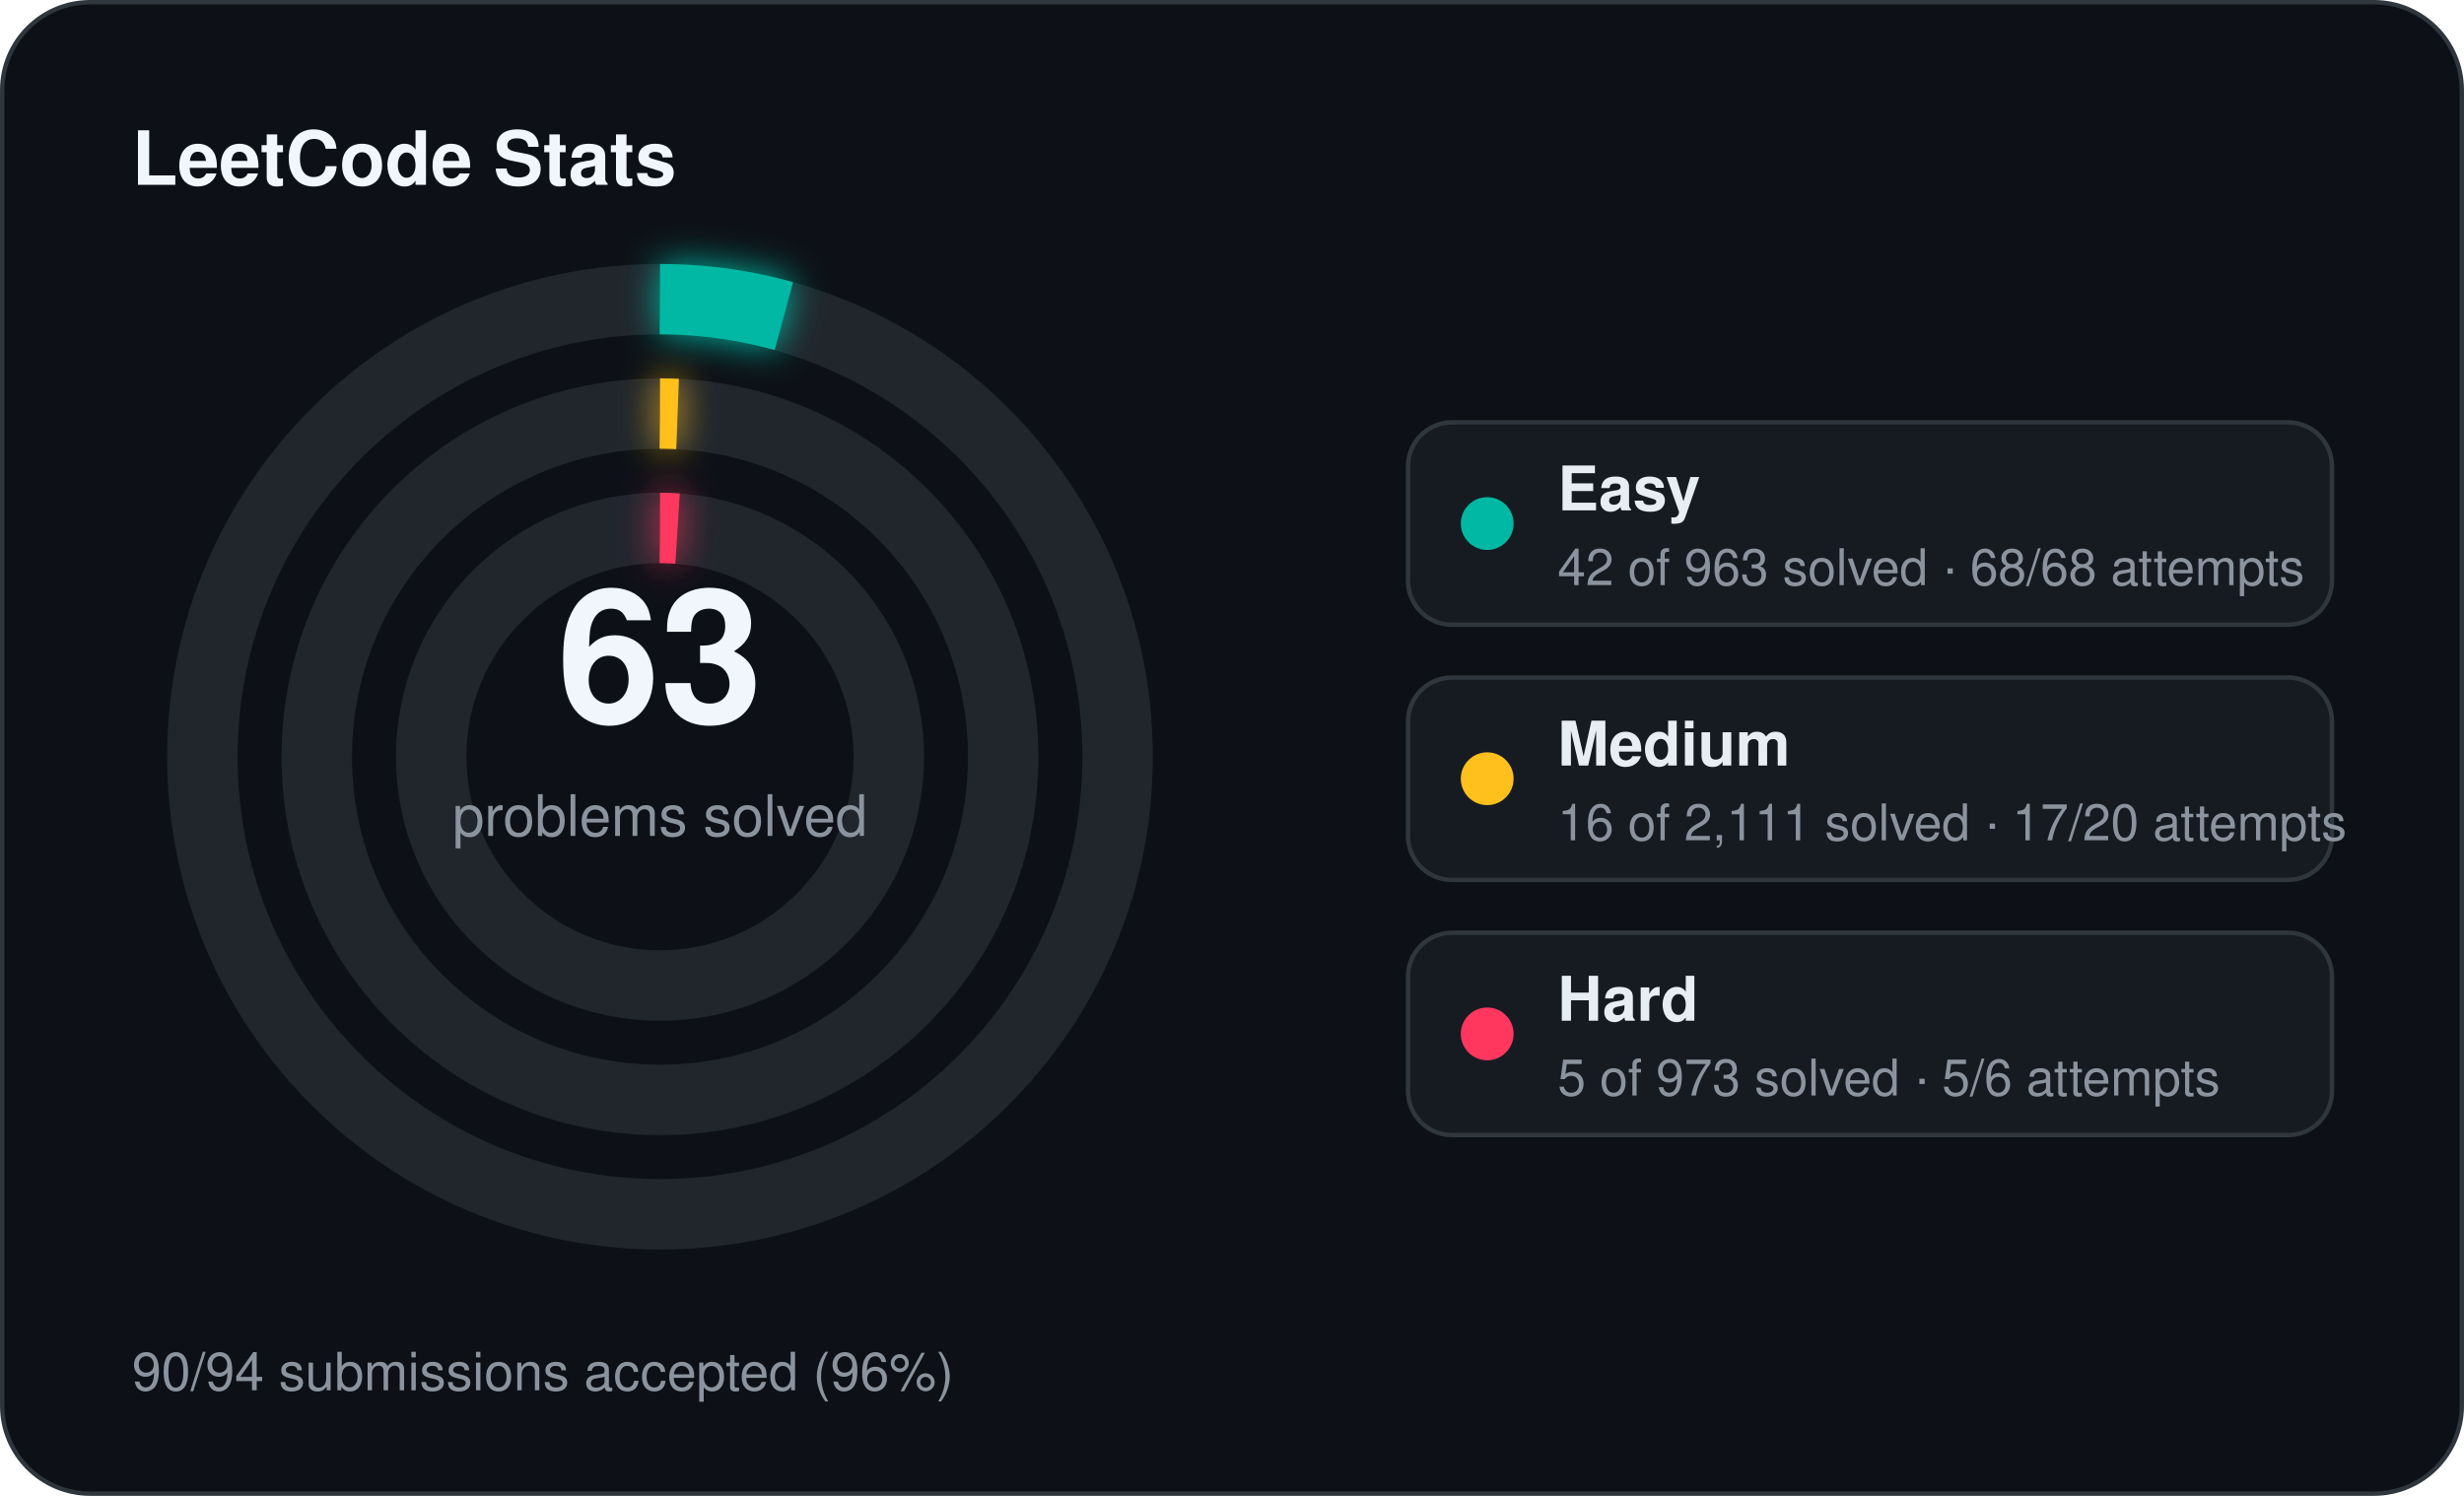
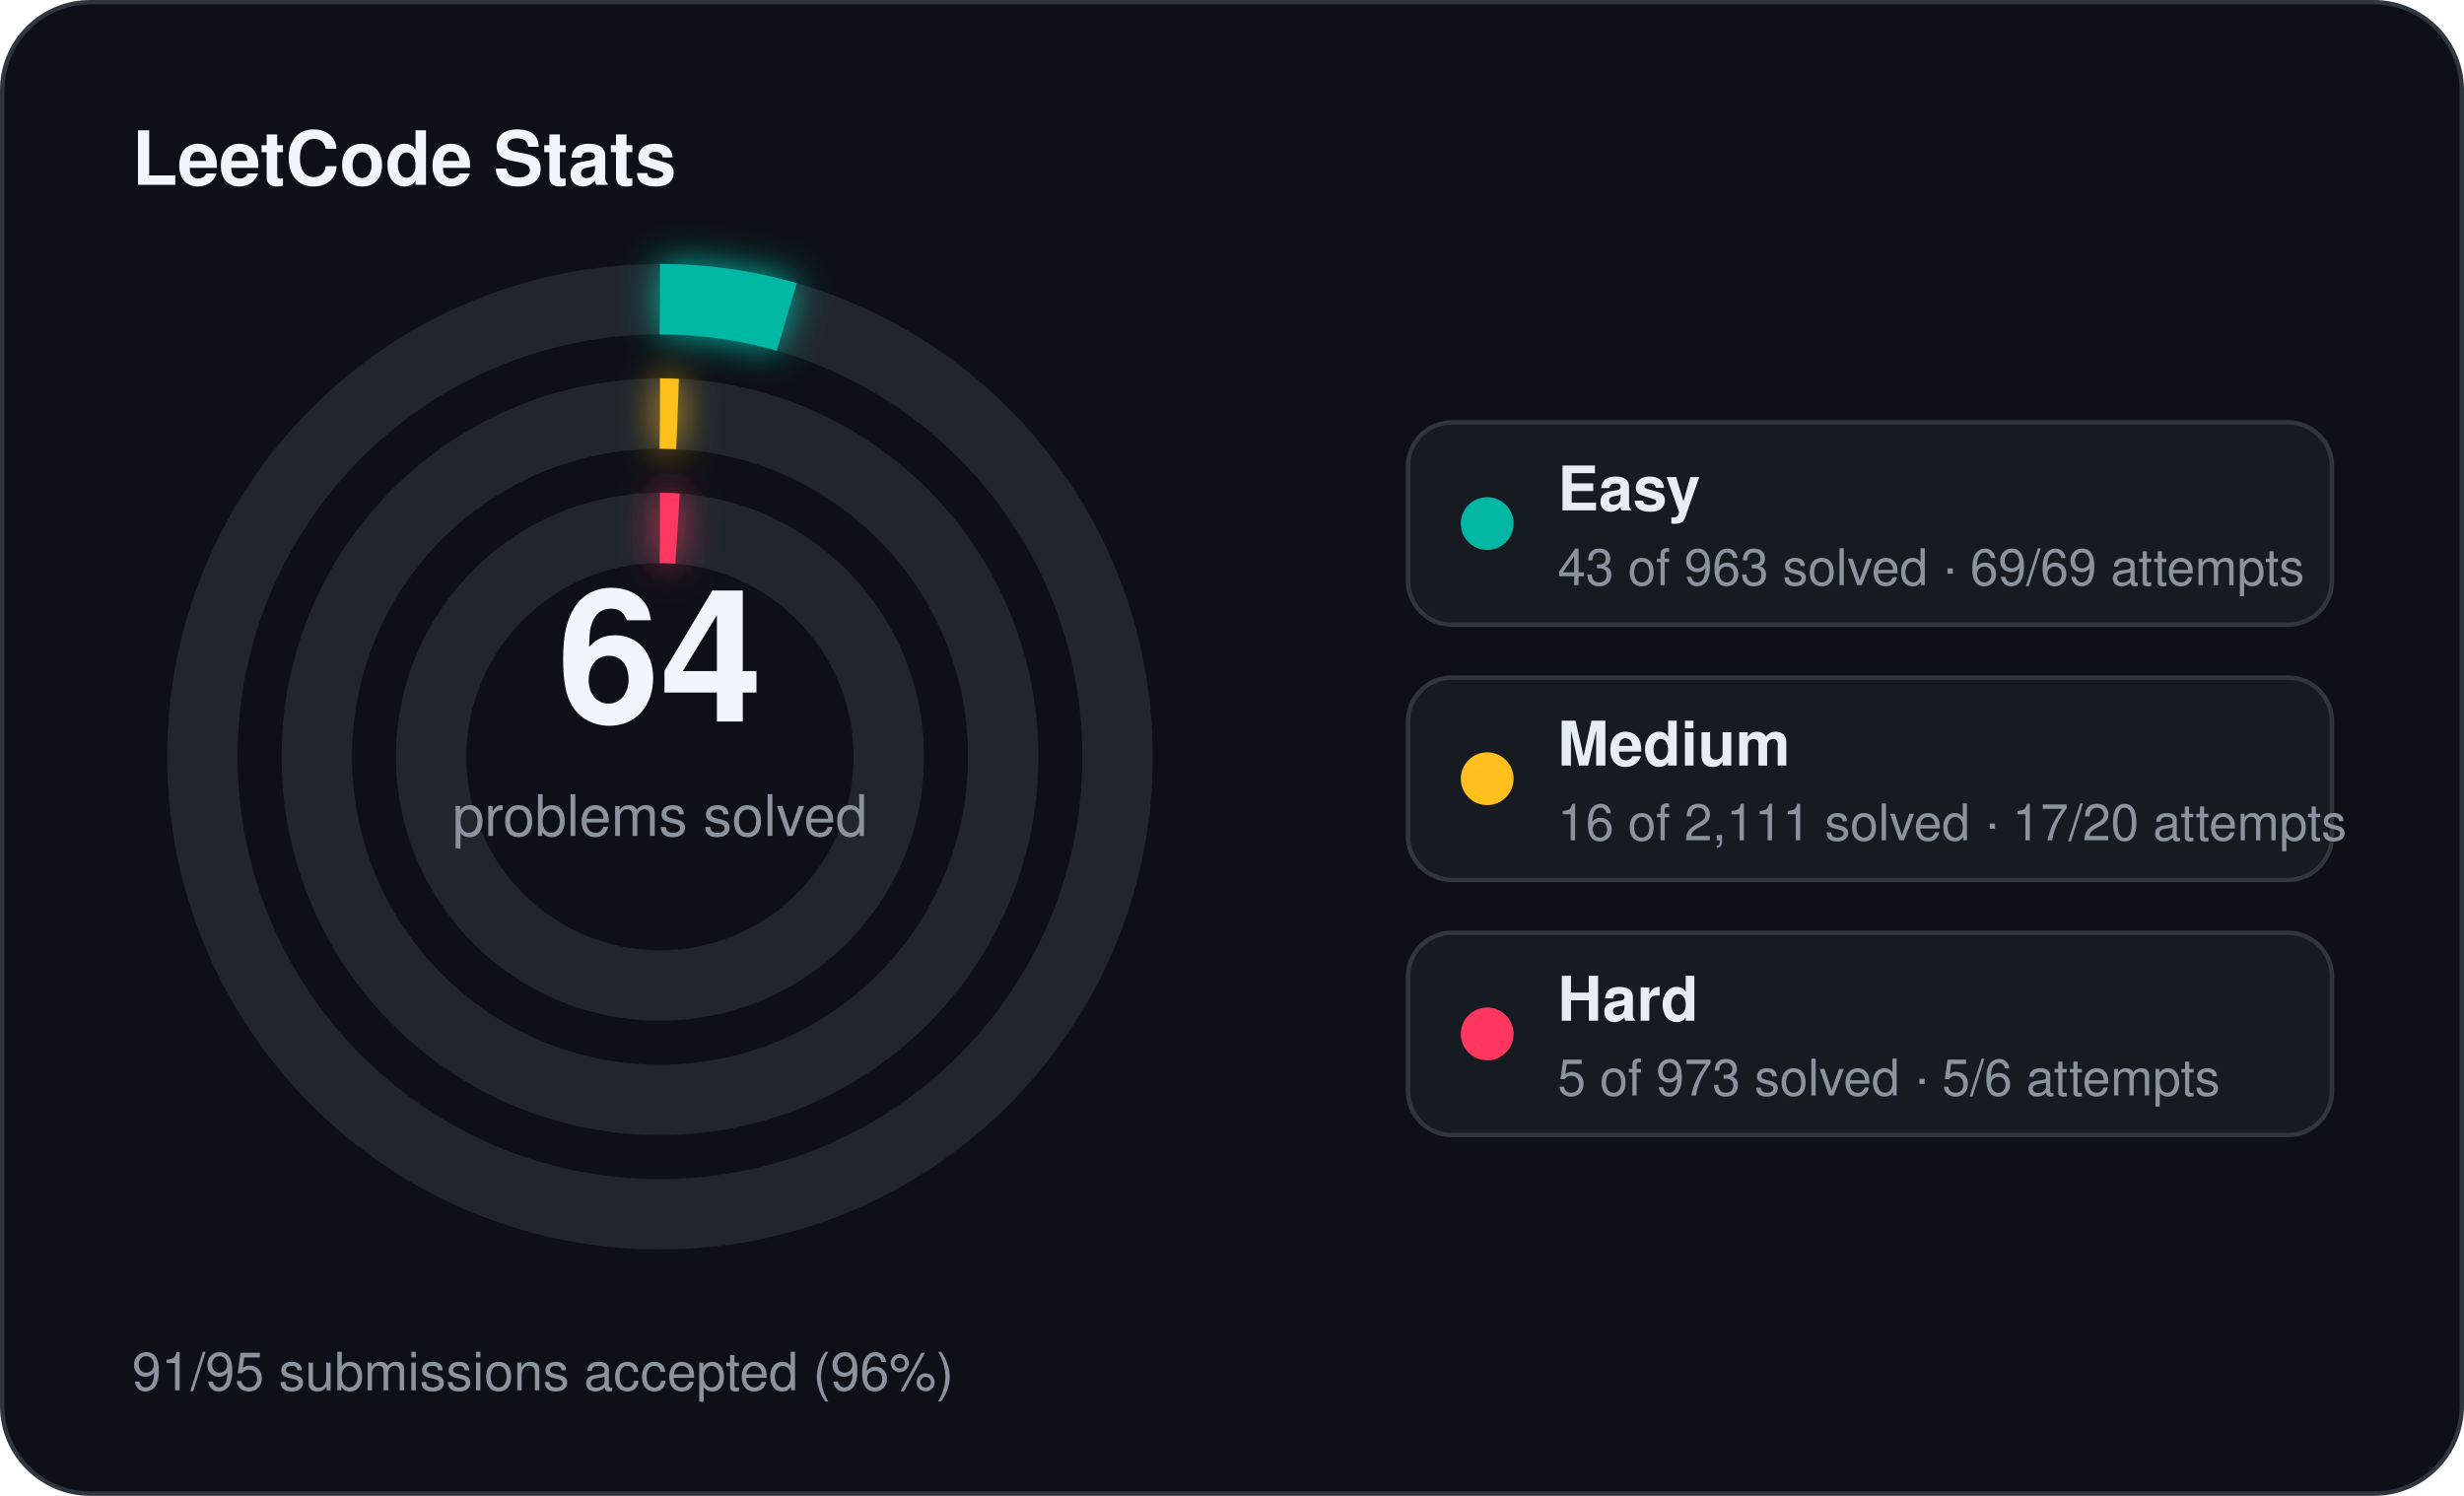
<svg xmlns="http://www.w3.org/2000/svg" width="560" height="340" viewBox="0 0 560 340">
  <defs>
    <filter id="stats-glow" x="-60%" y="-60%" width="220%" height="220%">
      <feGaussianBlur stdDeviation="4" result="blur" />
      <feMerge>
        <feMergeNode in="blur" />
        <feMergeNode in="SourceGraphic" />
      </feMerge>
    </filter>
  </defs>
  <rect x="0.5" y="0.5" width="559" height="339" rx="20" fill="#0d1117" stroke="#30363d" stroke-width="1" />
  <text x="30" y="42" fill="#f0f6fc" font-family="Segoe UI, Helvetica, Arial, sans-serif" font-size="17" font-weight="700">LeetCode Stats</text>
  <circle cx="150" cy="172" r="104" fill="none" stroke="#21262d" stroke-width="16" />
-   <circle cx="150" cy="172" r="104" fill="none" stroke="#00b8a3" stroke-width="16" stroke-linecap="butt" stroke-dasharray="28.50 653.45" transform="rotate(-90 150 172)" filter="url(#stats-glow)" />
+   <circle cx="150" cy="172" r="104" fill="none" stroke="#00b8a3" stroke-width="16" stroke-linecap="butt" stroke-dasharray="29.18 653.45" transform="rotate(-90 150 172)" filter="url(#stats-glow)" />
  <circle cx="150" cy="172" r="78" fill="none" stroke="#21262d" stroke-width="16" />
  <circle cx="150" cy="172" r="78" fill="none" stroke="#ffc01e" stroke-width="16" stroke-linecap="butt" stroke-dasharray="4.00 490.09" transform="rotate(-90 150 172)" filter="url(#stats-glow)" />
  <circle cx="150" cy="172" r="52" fill="none" stroke="#21262d" stroke-width="16" />
  <circle cx="150" cy="172" r="52" fill="none" stroke="#ff375f" stroke-width="16" stroke-linecap="butt" stroke-dasharray="4.00 326.73" transform="rotate(-90 150 172)" filter="url(#stats-glow)" />
-   <text x="150" y="164" text-anchor="middle" fill="#f0f6fc" font-family="Segoe UI, Helvetica, Arial, sans-serif" font-size="42" font-weight="700">63</text>
+   <text x="150" y="164" text-anchor="middle" fill="#f0f6fc" font-family="Segoe UI, Helvetica, Arial, sans-serif" font-size="42" font-weight="700">64</text>
  <text x="150" y="190" text-anchor="middle" fill="#8b949e" font-family="Segoe UI, Helvetica, Arial, sans-serif" font-size="13">problems solved</text>
  <rect x="320" y="96" width="210" height="46" rx="10" fill="#161b22" stroke="#30363d" stroke-width="1" />
  <circle cx="338" cy="119" r="6" fill="#00b8a3" />
  <text x="354" y="116" fill="#e6edf3" font-family="Segoe UI, Helvetica, Arial, sans-serif" font-size="14" font-weight="600">Easy</text>
-   <text x="354" y="133" fill="#8b949e" font-family="Segoe UI, Helvetica, Arial, sans-serif" font-size="11.5">42 of 963 solved · 68/68 attempts</text>
+   <text x="354" y="133" fill="#8b949e" font-family="Segoe UI, Helvetica, Arial, sans-serif" font-size="11.5">43 of 963 solved · 69/69 attempts</text>
  <rect x="320" y="154" width="210" height="46" rx="10" fill="#161b22" stroke="#30363d" stroke-width="1" />
  <circle cx="338" cy="177" r="6" fill="#ffc01e" />
  <text x="354" y="174" fill="#e6edf3" font-family="Segoe UI, Helvetica, Arial, sans-serif" font-size="14" font-weight="600">Medium</text>
  <text x="354" y="191" fill="#8b949e" font-family="Segoe UI, Helvetica, Arial, sans-serif" font-size="11.5">16 of 2,111 solved · 17/20 attempts</text>
  <rect x="320" y="212" width="210" height="46" rx="10" fill="#161b22" stroke="#30363d" stroke-width="1" />
  <circle cx="338" cy="235" r="6" fill="#ff375f" />
  <text x="354" y="232" fill="#e6edf3" font-family="Segoe UI, Helvetica, Arial, sans-serif" font-size="14" font-weight="600">Hard</text>
  <text x="354" y="249" fill="#8b949e" font-family="Segoe UI, Helvetica, Arial, sans-serif" font-size="11.5">5 of 973 solved · 5/6 attempts</text>
-   <text x="30" y="316" fill="#8b949e" font-family="Segoe UI, Helvetica, Arial, sans-serif" font-size="12">90/94 submissions accepted (96%)</text>
+   <text x="30" y="316" fill="#8b949e" font-family="Segoe UI, Helvetica, Arial, sans-serif" font-size="12">91/95 submissions accepted (96%)</text>
</svg>
